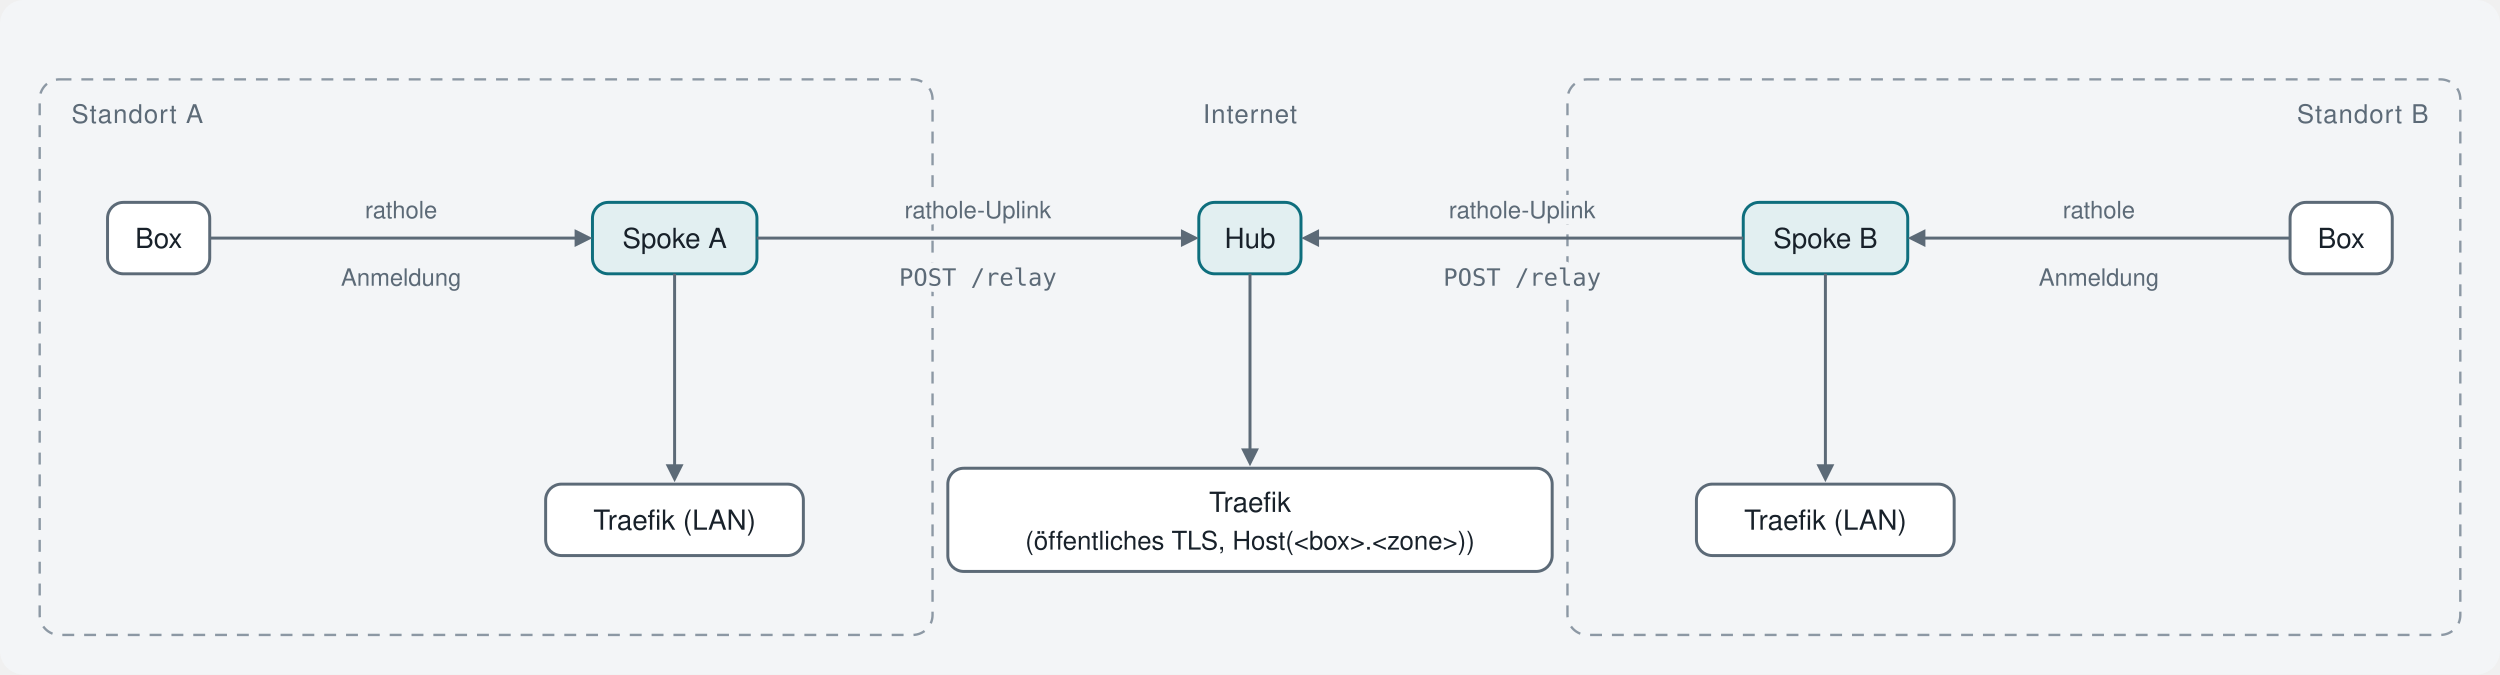
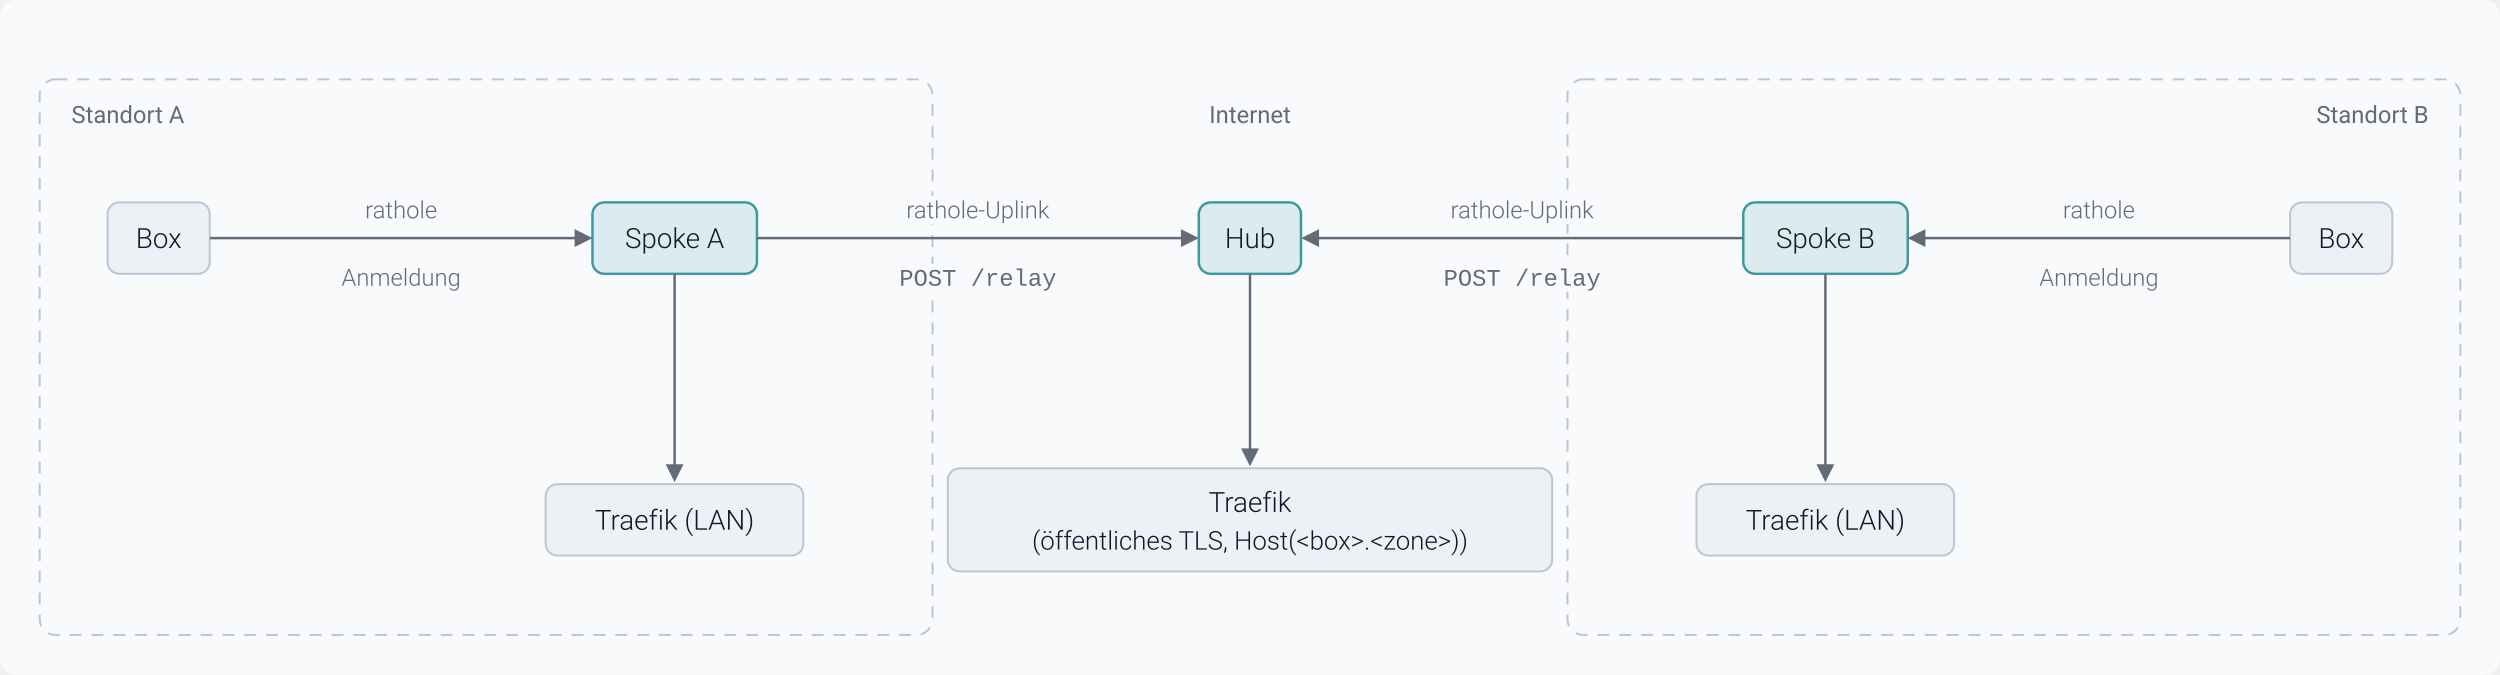
<svg xmlns="http://www.w3.org/2000/svg" viewBox="0 0 1260 340" width="1260" height="340" role="img" aria-label="Edge-Föderation: zwei Standorte über einen Hub verbunden">
  <style>
- .bg{fill:#f3f5f7}.node{fill:#fff;stroke:#5c6a77;stroke-width:1.5}
- .key{fill:#e2eff1;stroke:#0e6e7d;stroke-width:1.5}
- .zone{fill:none;stroke:#8c98a4;stroke-width:1.2;stroke-dasharray:6 5}
- text{font-family:ui-sans-serif,system-ui,-apple-system,'Segoe UI',Helvetica,Arial,sans-serif;fill:#18212a;font-size:14px}
- .zl{fill:#5c6a77;font-size:13px;letter-spacing:.04em}.lbl{fill:#5c6a77;font-size:12px;paint-order:stroke;stroke:#f3f5f7;stroke-width:6px;stroke-linejoin:round}
- .mono{font-family:ui-monospace,SFMono-Regular,Menlo,Consolas,monospace;font-size:12px}
- .ln{stroke:#5c6a77;stroke-width:1.5;fill:none}.tun{stroke:#0e6e7d;stroke-width:5;fill:none}
- .tun2{stroke:#f3f5f7;stroke-width:2;fill:none}.ah{fill:#5c6a77}.aht{fill:#0e6e7d}
- @media (prefers-color-scheme:dark){.bg{fill:#0a0e12}.node{fill:#141b22;stroke:#94a2b0}
- .key{fill:#0d2a2f;stroke:#48b3c0}.zone{stroke:#6b7986}text{fill:#e2e8ee}.zl,.lbl{fill:#94a2b0}.lbl{stroke:#0a0e12}
- .ln{stroke:#94a2b0}.ah{fill:#94a2b0}.tun{stroke:#48b3c0}.tun2{stroke:#0a0e12}.aht{fill:#48b3c0}}
+ /* The handbook's Docusaurus theme: the LosOS desktop theme
+    (handbook/src/css/derisk-theme.css, derisk-light and derisk-dark). */
+ .bg{fill:#f8fafc}.node{fill:#edf1f6;stroke:#bbc6d4;stroke-width:1}
+ .key{fill:#dcebef;stroke:#3d98a3;stroke-width:1.25}
+ .zone{fill:none;stroke:#bbc6d4;stroke-width:1;stroke-dasharray:6 5}
+ text{font-family:Ubuntu,ui-sans-serif,system-ui,-apple-system,'Segoe UI',Roboto,'Helvetica Neue',Arial,sans-serif;font-weight:300;fill:#0f172a;font-size:14px}
+ .zl{fill:#636b79;font-size:12px;font-weight:400}
+ .lbl{fill:#636b79;font-size:12px;paint-order:stroke;stroke:#f8fafc;stroke-width:6px;stroke-linejoin:round}
+ .mono{font-family:Hack,ui-monospace,SFMono-Regular,'SF Mono',Menlo,Consolas,'Liberation Mono',monospace;font-weight:400;font-size:12px}
+ .ln{stroke:#636b79;stroke-width:1.25;fill:none}.ah{fill:#636b79}
+ .tun{stroke:#3d98a3;stroke-width:5;fill:none}.tun2{stroke:#f8fafc;stroke-width:2;fill:none}.aht{fill:#3d98a3}
+ @media (prefers-color-scheme:dark){.bg{fill:#0a0e12}.node{fill:#141b22;stroke:#2c3a47}
+ .key{fill:#13272c;stroke:#48b3c0}.zone{stroke:#2c3a47}text{fill:#e2e8f0}.zl,.lbl{fill:#949ba4}.lbl{stroke:#0a0e12}
+ .ln{stroke:#949ba4}.ah{fill:#949ba4}.tun{stroke:#48b3c0}.tun2{stroke:#0a0e12}.aht{fill:#48b3c0}}
</style>
-   <rect class="bg" width="1260" height="340" rx="12" />
-   <rect class="zone" x="20" y="40" width="450" height="280" rx="10" />
-   <rect class="zone" x="790" y="40" width="450" height="280" rx="10" />
+   <rect class="bg" width="1260" height="340" rx="8" />
+   <rect class="zone" x="20" y="40" width="450" height="280" rx="8" />
+   <rect class="zone" x="790" y="40" width="450" height="280" rx="8" />
  <text class="zl" x="36" y="62">Standort A</text>
  <text class="zl" x="1224" y="62" text-anchor="end">Standort B</text>
  <text class="zl" x="630" y="62" text-anchor="middle">Internet</text>
-   <rect class="node" x="54.2" y="102.0" width="51.5" height="36" rx="8" />
+   <rect class="node" x="54.2" y="102.0" width="51.5" height="36" rx="6" />
  <text x="80" y="125" text-anchor="middle">Box</text>
-   <rect class="key" x="298.6" y="102.0" width="82.9" height="36" rx="8" />
+   <rect class="key" x="298.6" y="102.0" width="82.9" height="36" rx="6" />
  <text x="340" y="125" text-anchor="middle">Spoke A</text>
-   <rect class="key" x="604.2" y="102.0" width="51.5" height="36" rx="8" />
+   <rect class="key" x="604.2" y="102.0" width="51.5" height="36" rx="6" />
  <text x="630" y="125" text-anchor="middle">Hub</text>
-   <rect class="key" x="878.6" y="102.0" width="82.9" height="36" rx="8" />
+   <rect class="key" x="878.6" y="102.0" width="82.9" height="36" rx="6" />
  <text x="920" y="125" text-anchor="middle">Spoke B</text>
-   <rect class="node" x="1154.2" y="102.0" width="51.5" height="36" rx="8" />
+   <rect class="node" x="1154.2" y="102.0" width="51.5" height="36" rx="6" />
  <text x="1180" y="125" text-anchor="middle">Box</text>
  <path class="ln" d="M105.8,120.0 L291.4,120.0" />
  <polygon class="ah" points="298.6,120.0 289.6,115.5 289.6,124.5" />
  <text class="lbl" x="202.16" y="110" text-anchor="middle">rathole</text>
  <text class="lbl" x="202.16" y="144" text-anchor="middle">Anmeldung</text>
  <path class="ln" d="M381.4,120.0 L597.0,120.0" />
  <polygon class="ah" points="604.2,120.0 595.2,115.5 595.2,124.5" />
  <text class="lbl" x="492.84" y="110" text-anchor="middle">rathole-Uplink</text>
  <text class="lbl mono" x="492.84" y="144" text-anchor="middle">POST /relay</text>
  <path class="ln" d="M878.6,120.0 L663.0,120.0" />
  <polygon class="ah" points="655.8,120.0 664.8,124.5 664.8,115.5" />
  <text class="lbl" x="767.16" y="110" text-anchor="middle">rathole-Uplink</text>
  <text class="lbl mono" x="767.16" y="144" text-anchor="middle">POST /relay</text>
  <path class="ln" d="M1154.2,120.0 L968.6,120.0" />
  <polygon class="ah" points="961.4,120.0 970.4,124.5 970.4,115.5" />
  <text class="lbl" x="1057.84" y="110" text-anchor="middle">rathole</text>
  <text class="lbl" x="1057.84" y="144" text-anchor="middle">Anmeldung</text>
  <path class="ln" d="M340.0,138.0 L340.0,235.8" />
  <polygon class="ah" points="340.0,243.0 344.5,234.0 335.5,234.0" />
-   <rect class="node" x="275.0" y="244.0" width="129.9" height="36" rx="8" />
+   <rect class="node" x="275.0" y="244.0" width="129.9" height="36" rx="6" />
  <text x="340" y="267" text-anchor="middle">Traefik (LAN)</text>
  <path class="ln" d="M630.0,138.0 L630.0,227.8" />
  <polygon class="ah" points="630.0,235.0 634.5,226.0 625.5,226.0" />
-   <rect class="node" x="477.7" y="236.0" width="304.6" height="52" rx="8" />
+   <rect class="node" x="477.7" y="236.0" width="304.6" height="52" rx="6" />
  <text x="630" y="258" text-anchor="middle">Traefik</text>
  <text x="630" y="277" text-anchor="middle" style="font-size:13px">(öffentliches TLS, Host(&lt;box&gt;.&lt;zone&gt;))</text>
  <path class="ln" d="M920.0,138.0 L920.0,235.8" />
  <polygon class="ah" points="920.0,243.0 924.5,234.0 915.5,234.0" />
-   <rect class="node" x="855.0" y="244.0" width="129.9" height="36" rx="8" />
+   <rect class="node" x="855.0" y="244.0" width="129.9" height="36" rx="6" />
  <text x="920" y="267" text-anchor="middle">Traefik (LAN)</text>
</svg>
